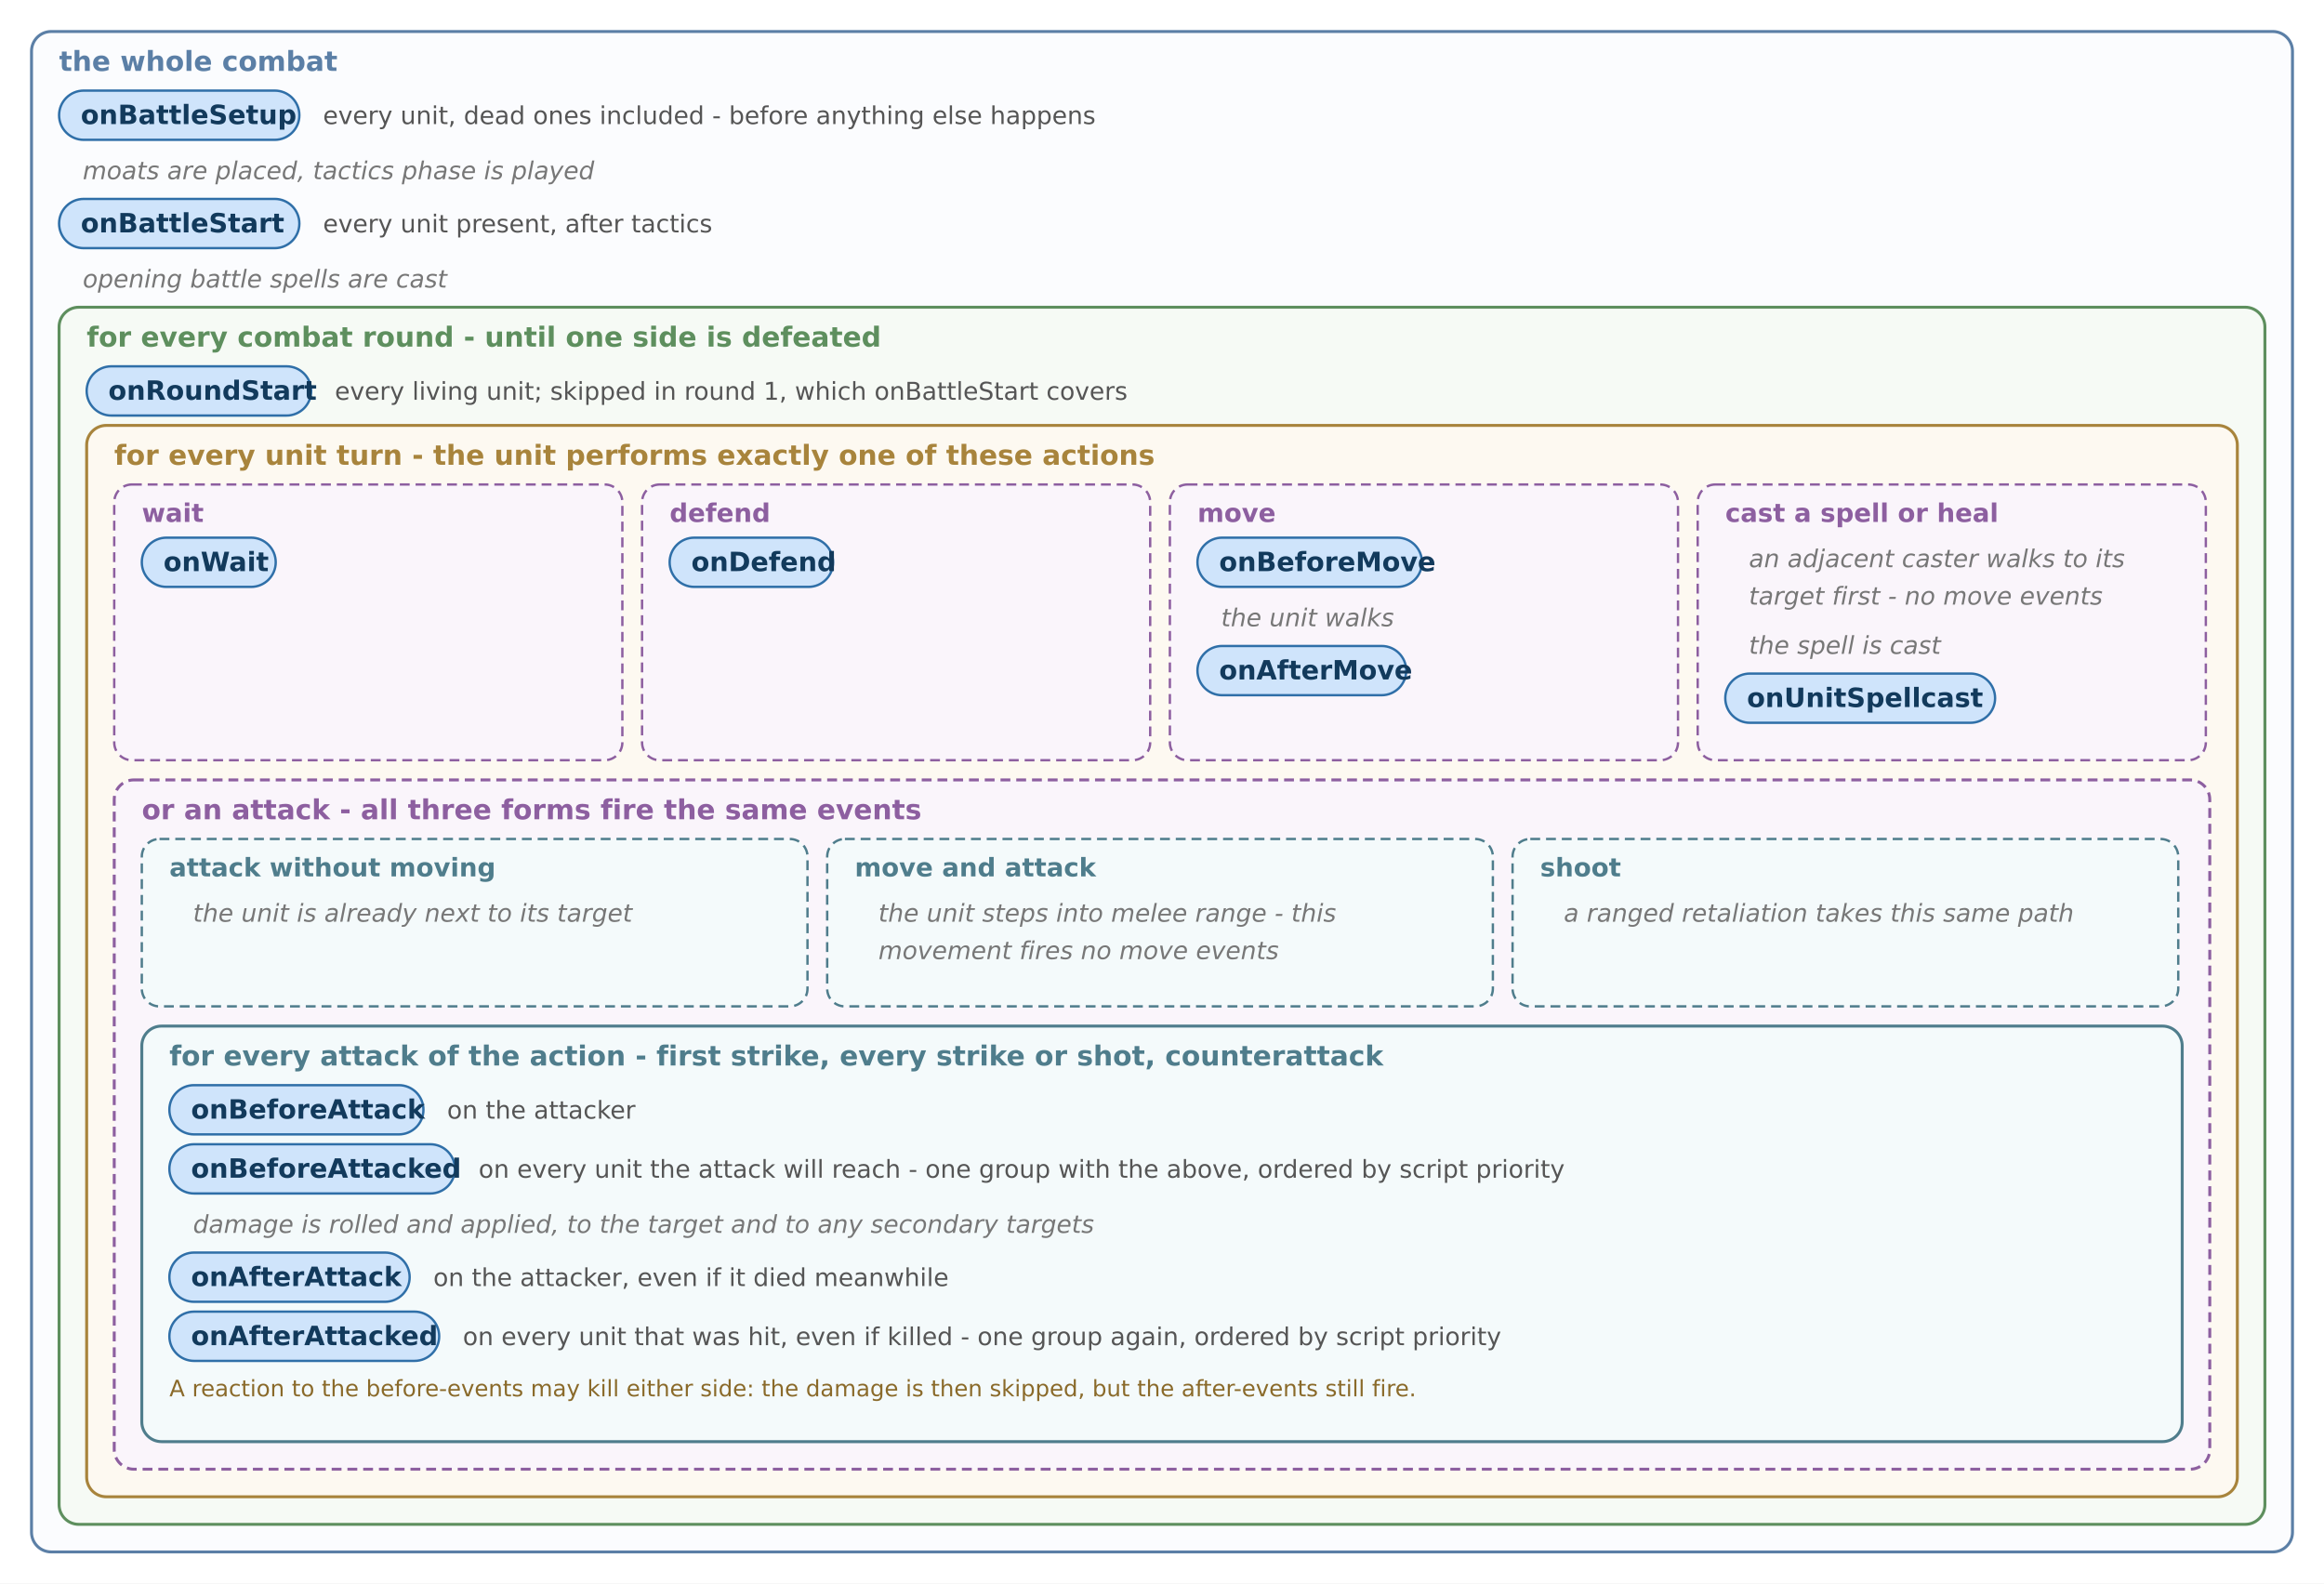
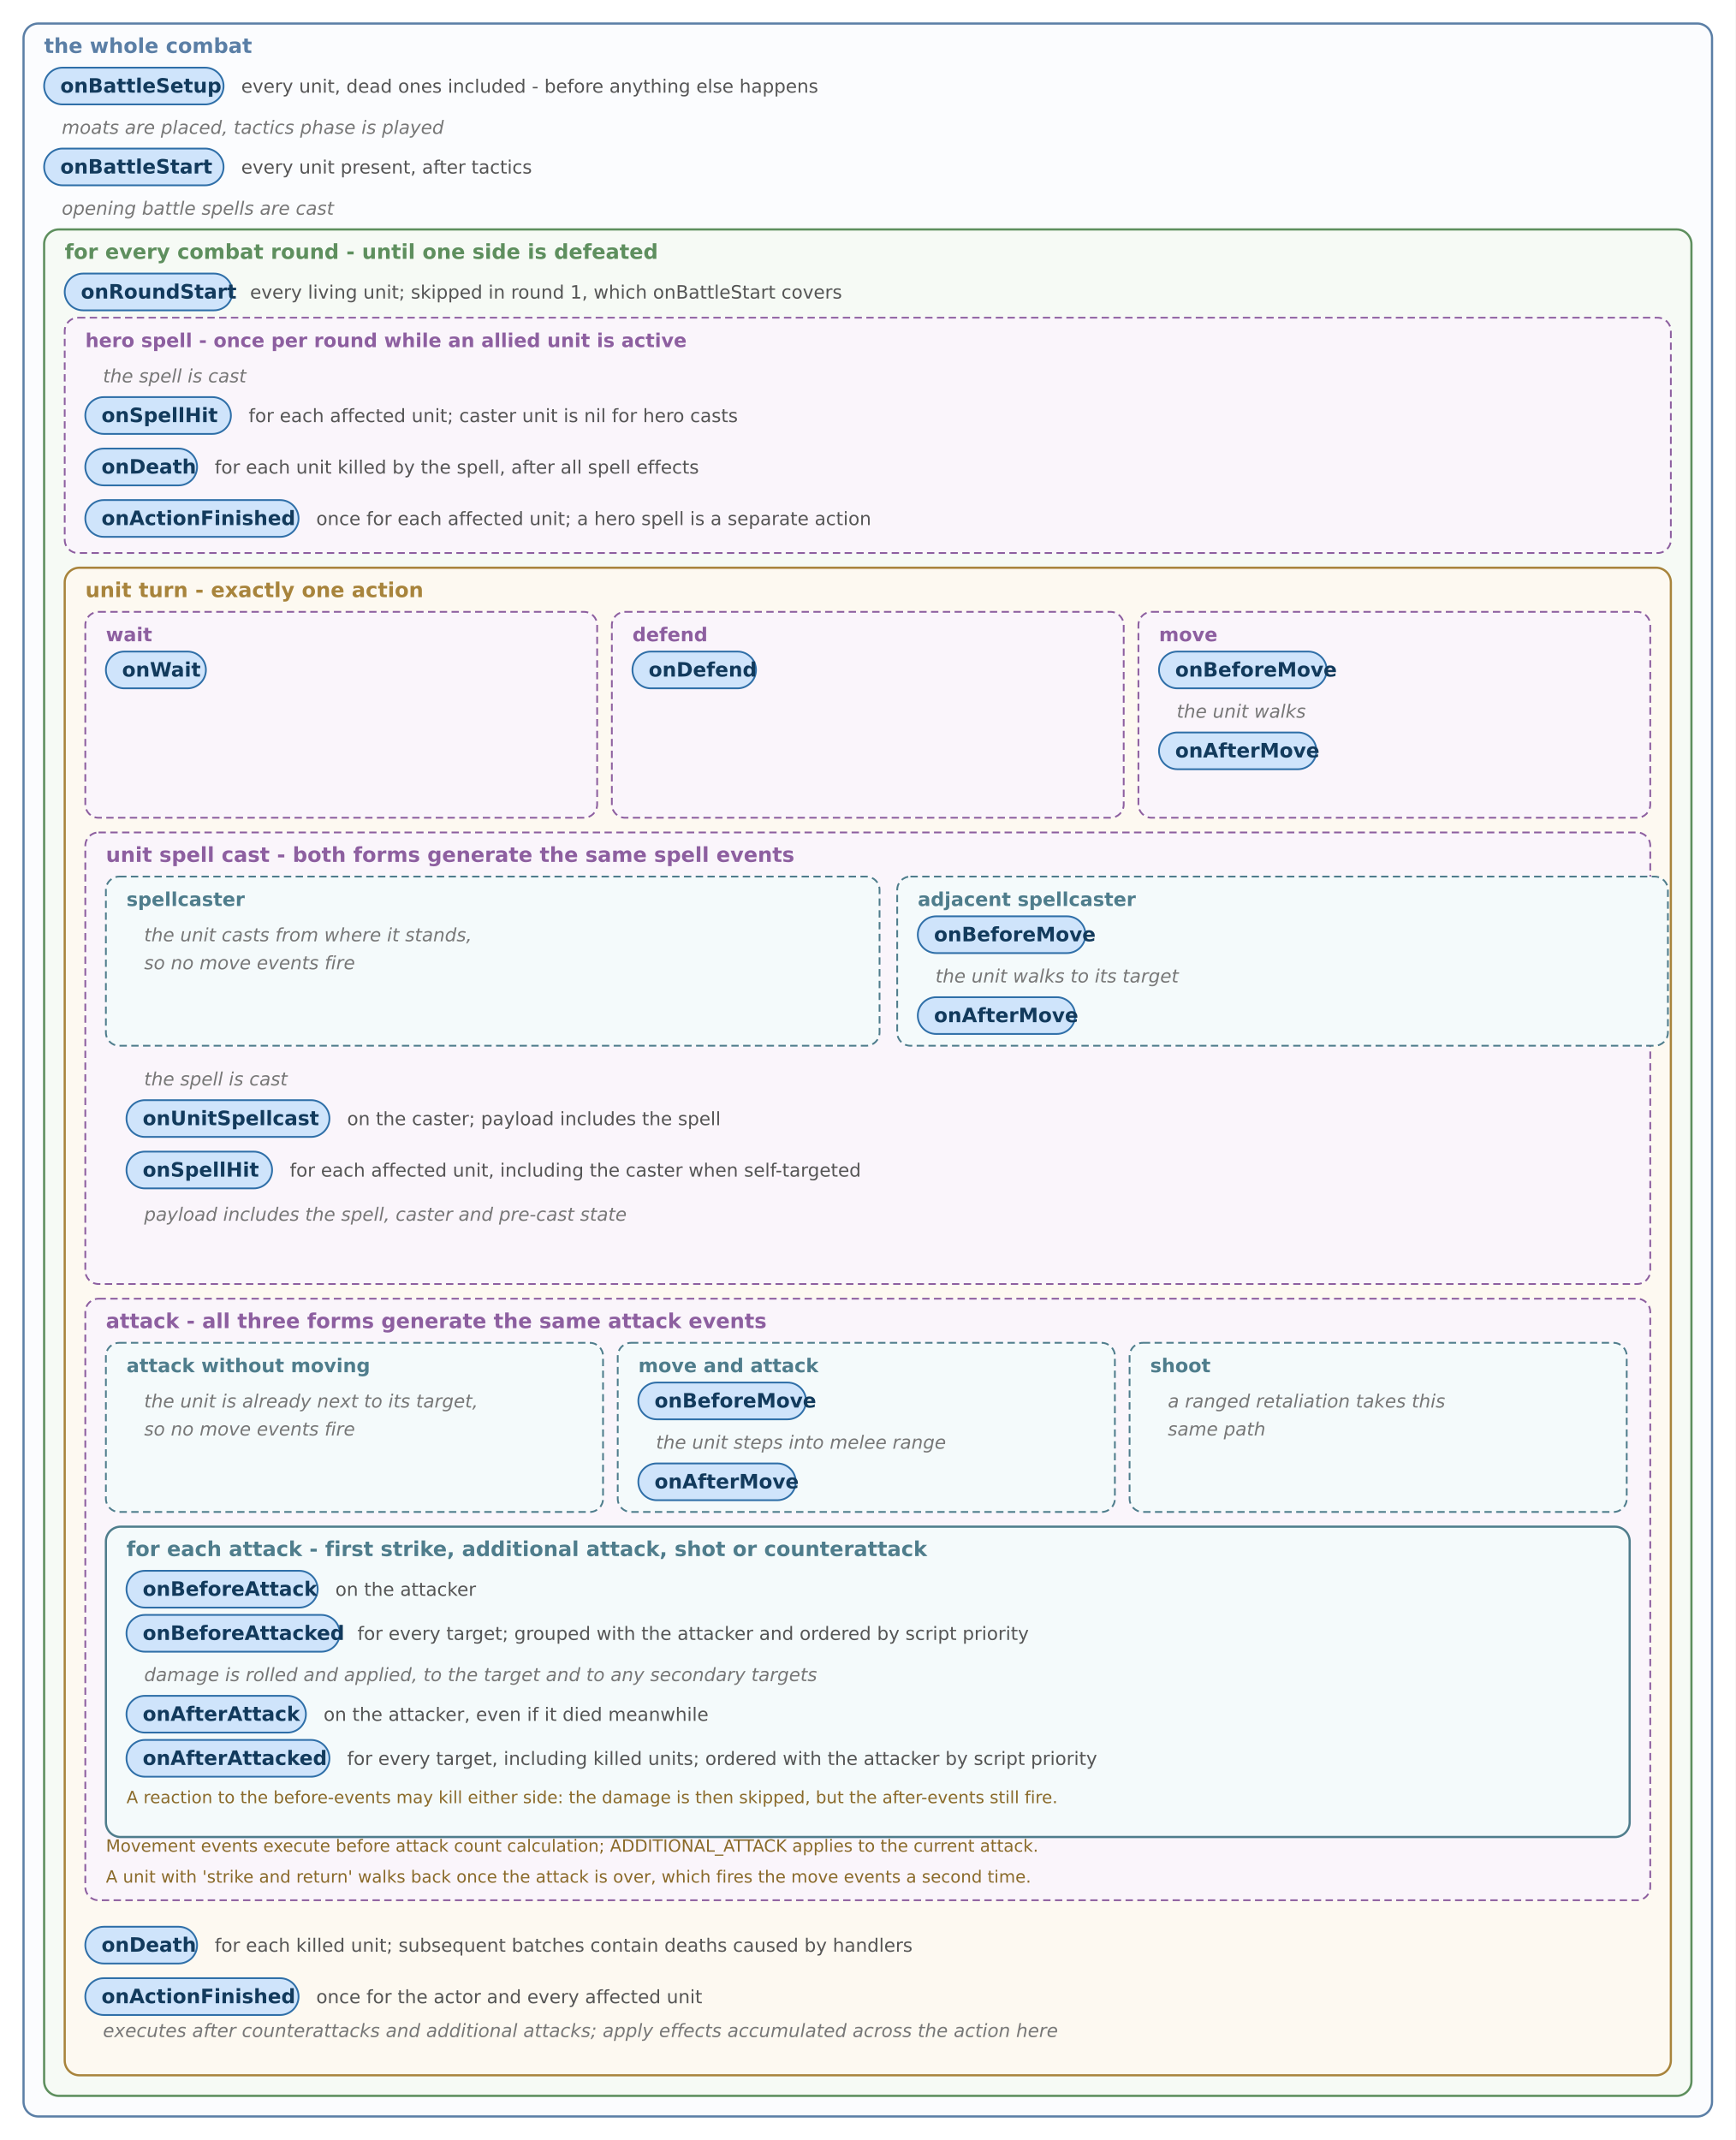
- <svg xmlns="http://www.w3.org/2000/svg" width="1180" height="804" viewBox="0 0 1180 804" font-family="Segoe UI, DejaVu Sans, Helvetica, Arial, sans-serif">
-   <rect width="1180" height="804" fill="#ffffff" />
-   <rect x="16" y="16" width="1148" height="772" rx="10" fill="#fbfcfe" stroke="#5b7fa6" stroke-width="1.5" />
+ <svg xmlns="http://www.w3.org/2000/svg" width="1180" height="1455" viewBox="0 0 1180 1455" font-family="Segoe UI, DejaVu Sans, Helvetica, Arial, sans-serif">
+   <rect width="1180" height="1455" fill="#ffffff" />
+   <rect x="16" y="16" width="1148" height="1423" rx="10" fill="#fbfcfe" stroke="#5b7fa6" stroke-width="1.5" />
  <text x="30" y="36" font-size="14" fill="#5b7fa6" font-weight="600">the whole combat</text>
  <rect x="30" y="46" width="122" height="25" rx="12.5" fill="#cfe4fb" stroke="#2f6fa8" stroke-width="1.2" />
  <text x="41" y="63" font-size="13.5" fill="#123a5c" font-weight="600">onBattleSetup</text>
  <text x="164" y="63" font-size="12.5" fill="#555555">every unit, dead ones included - before anything else happens</text>
  <text x="42" y="91" font-size="12.5" fill="#777777" font-style="italic">moats are placed, tactics phase is played</text>
  <rect x="30" y="101" width="122" height="25" rx="12.5" fill="#cfe4fb" stroke="#2f6fa8" stroke-width="1.2" />
  <text x="41" y="118" font-size="13.5" fill="#123a5c" font-weight="600">onBattleStart</text>
  <text x="164" y="118" font-size="12.5" fill="#555555">every unit present, after tactics</text>
  <text x="42" y="146" font-size="12.5" fill="#777777" font-style="italic">opening battle spells are cast</text>
-   <rect x="30" y="156" width="1120" height="618" rx="10" fill="#f6faf5" stroke="#5e8f5e" stroke-width="1.5" />
+   <rect x="30" y="156" width="1120" height="1269" rx="10" fill="#f6faf5" stroke="#5e8f5e" stroke-width="1.5" />
  <text x="44" y="176" font-size="14" fill="#5e8f5e" font-weight="600">for every combat round - until one side is defeated</text>
  <rect x="44" y="186" width="114" height="25" rx="12.5" fill="#cfe4fb" stroke="#2f6fa8" stroke-width="1.2" />
  <text x="55" y="203" font-size="13.5" fill="#123a5c" font-weight="600">onRoundStart</text>
  <text x="170" y="203" font-size="12.5" fill="#555555">every living unit; skipped in round 1, which onBattleStart covers</text>
-   <rect x="44" y="216" width="1092" height="544" rx="10" fill="#fdf9f1" stroke="#a8843c" stroke-width="1.5" />
-   <text x="58" y="236" font-size="14" fill="#a8843c" font-weight="600">for every unit turn - the unit performs exactly one of these actions</text>
-   <rect x="58" y="246" width="258" height="140" rx="9" fill="#faf5fb" stroke="#8d5fa0" stroke-width="1.2" stroke-dasharray="5 3" />
-   <text x="72" y="265" font-size="13" fill="#8d5fa0" font-weight="600">wait</text>
-   <rect x="72" y="273" width="68" height="25" rx="12.5" fill="#cfe4fb" stroke="#2f6fa8" stroke-width="1.2" />
-   <text x="83" y="290" font-size="13.5" fill="#123a5c" font-weight="600">onWait</text>
-   <rect x="326" y="246" width="258" height="140" rx="9" fill="#faf5fb" stroke="#8d5fa0" stroke-width="1.2" stroke-dasharray="5 3" />
-   <text x="340" y="265" font-size="13" fill="#8d5fa0" font-weight="600">defend</text>
-   <rect x="340" y="273" width="83" height="25" rx="12.5" fill="#cfe4fb" stroke="#2f6fa8" stroke-width="1.2" />
-   <text x="351" y="290" font-size="13.5" fill="#123a5c" font-weight="600">onDefend</text>
-   <rect x="594" y="246" width="258" height="140" rx="9" fill="#faf5fb" stroke="#8d5fa0" stroke-width="1.2" stroke-dasharray="5 3" />
-   <text x="608" y="265" font-size="13" fill="#8d5fa0" font-weight="600">move</text>
-   <rect x="608" y="273" width="114" height="25" rx="12.5" fill="#cfe4fb" stroke="#2f6fa8" stroke-width="1.2" />
-   <text x="619" y="290" font-size="13.5" fill="#123a5c" font-weight="600">onBeforeMove</text>
-   <text x="620" y="318" font-size="12.5" fill="#777777" font-style="italic">the unit walks</text>
-   <rect x="608" y="328" width="106" height="25" rx="12.5" fill="#cfe4fb" stroke="#2f6fa8" stroke-width="1.2" />
-   <text x="619" y="345" font-size="13.5" fill="#123a5c" font-weight="600">onAfterMove</text>
-   <rect x="862" y="246" width="258" height="140" rx="9" fill="#faf5fb" stroke="#8d5fa0" stroke-width="1.2" stroke-dasharray="5 3" />
-   <text x="876" y="265" font-size="13" fill="#8d5fa0" font-weight="600">cast a spell or heal</text>
-   <text x="888" y="288" font-size="12.5" fill="#777777" font-style="italic">an adjacent caster walks to its</text>
-   <text x="888" y="307" font-size="12.5" fill="#777777" font-style="italic">target first - no move events</text>
-   <text x="888" y="332" font-size="12.5" fill="#777777" font-style="italic">the spell is cast</text>
-   <rect x="876" y="342" width="137" height="25" rx="12.5" fill="#cfe4fb" stroke="#2f6fa8" stroke-width="1.2" />
-   <text x="887" y="359" font-size="13.5" fill="#123a5c" font-weight="600">onUnitSpellcast</text>
-   <rect x="58" y="396" width="1064" height="350" rx="10" fill="#faf5fb" stroke="#8d5fa0" stroke-width="1.5" stroke-dasharray="5 3" />
-   <text x="72" y="416" font-size="14" fill="#8d5fa0" font-weight="600">or an attack - all three forms fire the same events</text>
-   <rect x="72" y="426" width="338" height="85" rx="9" fill="#f4fafb" stroke="#4f7d8c" stroke-width="1.2" stroke-dasharray="5 3" />
-   <text x="86" y="445" font-size="13" fill="#4f7d8c" font-weight="600">attack without moving</text>
-   <text x="98" y="468" font-size="12.5" fill="#777777" font-style="italic">the unit is already next to its target</text>
-   <rect x="420" y="426" width="338" height="85" rx="9" fill="#f4fafb" stroke="#4f7d8c" stroke-width="1.2" stroke-dasharray="5 3" />
-   <text x="434" y="445" font-size="13" fill="#4f7d8c" font-weight="600">move and attack</text>
-   <text x="446" y="468" font-size="12.5" fill="#777777" font-style="italic">the unit steps into melee range - this</text>
-   <text x="446" y="487" font-size="12.5" fill="#777777" font-style="italic">movement fires no move events</text>
-   <rect x="768" y="426" width="338" height="85" rx="9" fill="#f4fafb" stroke="#4f7d8c" stroke-width="1.2" stroke-dasharray="5 3" />
-   <text x="782" y="445" font-size="13" fill="#4f7d8c" font-weight="600">shoot</text>
-   <text x="794" y="468" font-size="12.5" fill="#777777" font-style="italic">a ranged retaliation takes this same path</text>
-   <rect x="72" y="521" width="1036" height="211" rx="10" fill="#f4fafb" stroke="#4f7d8c" stroke-width="1.5" />
-   <text x="86" y="541" font-size="14" fill="#4f7d8c" font-weight="600">for every attack of the action - first strike, every strike or shot, counterattack</text>
-   <rect x="86" y="551" width="129" height="25" rx="12.5" fill="#cfe4fb" stroke="#2f6fa8" stroke-width="1.2" />
-   <text x="97" y="568" font-size="13.5" fill="#123a5c" font-weight="600">onBeforeAttack</text>
-   <text x="227" y="568" font-size="12.5" fill="#555555">on the attacker</text>
-   <rect x="86" y="581" width="145" height="25" rx="12.5" fill="#cfe4fb" stroke="#2f6fa8" stroke-width="1.2" />
-   <text x="97" y="598" font-size="13.5" fill="#123a5c" font-weight="600">onBeforeAttacked</text>
-   <text x="243" y="598" font-size="12.5" fill="#555555">on every unit the attack will reach - one group with the above, ordered by script priority</text>
-   <text x="98" y="626" font-size="12.5" fill="#777777" font-style="italic">damage is rolled and applied, to the target and to any secondary targets</text>
-   <rect x="86" y="636" width="122" height="25" rx="12.5" fill="#cfe4fb" stroke="#2f6fa8" stroke-width="1.2" />
-   <text x="97" y="653" font-size="13.5" fill="#123a5c" font-weight="600">onAfterAttack</text>
-   <text x="220" y="653" font-size="12.5" fill="#555555">on the attacker, even if it died meanwhile</text>
-   <rect x="86" y="666" width="137" height="25" rx="12.5" fill="#cfe4fb" stroke="#2f6fa8" stroke-width="1.2" />
-   <text x="97" y="683" font-size="13.5" fill="#123a5c" font-weight="600">onAfterAttacked</text>
-   <text x="235" y="683" font-size="12.5" fill="#555555">on every unit that was hit, even if killed - one group again, ordered by script priority</text>
-   <text x="86" y="709" font-size="11.5" fill="#8a6a2a">A reaction to the before-events may kill either side: the damage is then skipped, but the after-events still fire.</text>
+   <rect x="44" y="216" width="1092" height="160" rx="9" fill="#faf5fb" stroke="#8d5fa0" stroke-width="1.2" stroke-dasharray="5 3" />
+   <text x="58" y="236" font-size="13" fill="#8d5fa0" font-weight="600">hero spell - once per round while an allied unit is active</text>
+   <text x="70" y="260" font-size="12.5" fill="#777777" font-style="italic">the spell is cast</text>
+   <rect x="58" y="270" width="99" height="25" rx="12.5" fill="#cfe4fb" stroke="#2f6fa8" stroke-width="1.2" />
+   <text x="69" y="287" font-size="13.5" fill="#123a5c" font-weight="600">onSpellHit</text>
+   <text x="169" y="287" font-size="12.5" fill="#555555">for each affected unit; caster unit is nil for hero casts</text>
+   <rect x="58" y="305" width="76" height="25" rx="12.5" fill="#cfe4fb" stroke="#2f6fa8" stroke-width="1.2" />
+   <text x="69" y="322" font-size="13.5" fill="#123a5c" font-weight="600">onDeath</text>
+   <text x="146" y="322" font-size="12.5" fill="#555555">for each unit killed by the spell, after all spell effects</text>
+   <rect x="58" y="340" width="145" height="25" rx="12.5" fill="#cfe4fb" stroke="#2f6fa8" stroke-width="1.2" />
+   <text x="69" y="357" font-size="13.5" fill="#123a5c" font-weight="600">onActionFinished</text>
+   <text x="215" y="357" font-size="12.5" fill="#555555">once for each affected unit; a hero spell is a separate action</text>
+   <rect x="44" y="386" width="1092" height="1025" rx="10" fill="#fdf9f1" stroke="#a8843c" stroke-width="1.5" />
+   <text x="58" y="406" font-size="14" fill="#a8843c" font-weight="600">unit turn - exactly one action</text>
+   <rect x="58" y="416" width="348" height="140" rx="9" fill="#faf5fb" stroke="#8d5fa0" stroke-width="1.2" stroke-dasharray="5 3" />
+   <text x="72" y="436" font-size="13" fill="#8d5fa0" font-weight="600">wait</text>
+   <rect x="72" y="443" width="68" height="25" rx="12.5" fill="#cfe4fb" stroke="#2f6fa8" stroke-width="1.2" />
+   <text x="83" y="460" font-size="13.5" fill="#123a5c" font-weight="600">onWait</text>
+   <rect x="416" y="416" width="348" height="140" rx="9" fill="#faf5fb" stroke="#8d5fa0" stroke-width="1.2" stroke-dasharray="5 3" />
+   <text x="430" y="436" font-size="13" fill="#8d5fa0" font-weight="600">defend</text>
+   <rect x="430" y="443" width="84" height="25" rx="12.5" fill="#cfe4fb" stroke="#2f6fa8" stroke-width="1.2" />
+   <text x="441" y="460" font-size="13.5" fill="#123a5c" font-weight="600">onDefend</text>
+   <rect x="774" y="416" width="348" height="140" rx="9" fill="#faf5fb" stroke="#8d5fa0" stroke-width="1.2" stroke-dasharray="5 3" />
+   <text x="788" y="436" font-size="13" fill="#8d5fa0" font-weight="600">move</text>
+   <rect x="788" y="443" width="114" height="25" rx="12.5" fill="#cfe4fb" stroke="#2f6fa8" stroke-width="1.2" />
+   <text x="799" y="460" font-size="13.5" fill="#123a5c" font-weight="600">onBeforeMove</text>
+   <text x="800" y="488" font-size="12.5" fill="#777777" font-style="italic">the unit walks</text>
+   <rect x="788" y="498" width="107" height="25" rx="12.5" fill="#cfe4fb" stroke="#2f6fa8" stroke-width="1.2" />
+   <text x="799" y="515" font-size="13.5" fill="#123a5c" font-weight="600">onAfterMove</text>
+   <rect x="58" y="566" width="1064" height="307" rx="9" fill="#faf5fb" stroke="#8d5fa0" stroke-width="1.2" stroke-dasharray="5 3" />
+   <text x="72" y="586" font-size="14" fill="#8d5fa0" font-weight="600">unit spell cast - both forms generate the same spell events</text>
+   <rect x="72" y="596" width="526" height="115" rx="9" fill="#f4fafb" stroke="#4f7d8c" stroke-width="1.2" stroke-dasharray="5 3" />
+   <text x="86" y="616" font-size="13" fill="#4f7d8c" font-weight="600">spellcaster</text>
+   <text x="98" y="640" font-size="12.5" fill="#777777" font-style="italic">the unit casts from where it stands,</text>
+   <text x="98" y="659" font-size="12.5" fill="#777777" font-style="italic">so no move events fire</text>
+   <rect x="610" y="596" width="524" height="115" rx="9" fill="#f4fafb" stroke="#4f7d8c" stroke-width="1.2" stroke-dasharray="5 3" />
+   <text x="624" y="616" font-size="13" fill="#4f7d8c" font-weight="600">adjacent spellcaster</text>
+   <rect x="624" y="623" width="114" height="25" rx="12.5" fill="#cfe4fb" stroke="#2f6fa8" stroke-width="1.2" />
+   <text x="635" y="640" font-size="13.5" fill="#123a5c" font-weight="600">onBeforeMove</text>
+   <text x="636" y="668" font-size="12.5" fill="#777777" font-style="italic">the unit walks to its target</text>
+   <rect x="624" y="678" width="107" height="25" rx="12.5" fill="#cfe4fb" stroke="#2f6fa8" stroke-width="1.2" />
+   <text x="635" y="695" font-size="13.5" fill="#123a5c" font-weight="600">onAfterMove</text>
+   <text x="98" y="738" font-size="12.5" fill="#777777" font-style="italic">the spell is cast</text>
+   <rect x="86" y="748" width="138" height="25" rx="12.5" fill="#cfe4fb" stroke="#2f6fa8" stroke-width="1.2" />
+   <text x="97" y="765" font-size="13.5" fill="#123a5c" font-weight="600">onUnitSpellcast</text>
+   <text x="236" y="765" font-size="12.5" fill="#555555">on the caster; payload includes the spell</text>
+   <rect x="86" y="783" width="99" height="25" rx="12.5" fill="#cfe4fb" stroke="#2f6fa8" stroke-width="1.2" />
+   <text x="97" y="800" font-size="13.5" fill="#123a5c" font-weight="600">onSpellHit</text>
+   <text x="197" y="800" font-size="12.5" fill="#555555">for each affected unit, including the caster when self-targeted</text>
+   <text x="98" y="830" font-size="12.5" fill="#777777" font-style="italic">payload includes the spell, caster and pre-cast state</text>
+   <rect x="58" y="883" width="1064" height="409" rx="9" fill="#faf5fb" stroke="#8d5fa0" stroke-width="1.2" stroke-dasharray="5 3" />
+   <text x="72" y="903" font-size="14" fill="#8d5fa0" font-weight="600">attack - all three forms generate the same attack events</text>
+   <rect x="72" y="913" width="338" height="115" rx="9" fill="#f4fafb" stroke="#4f7d8c" stroke-width="1.2" stroke-dasharray="5 3" />
+   <text x="86" y="933" font-size="13" fill="#4f7d8c" font-weight="600">attack without moving</text>
+   <text x="98" y="957" font-size="12.5" fill="#777777" font-style="italic">the unit is already next to its target,</text>
+   <text x="98" y="976" font-size="12.5" fill="#777777" font-style="italic">so no move events fire</text>
+   <rect x="420" y="913" width="338" height="115" rx="9" fill="#f4fafb" stroke="#4f7d8c" stroke-width="1.2" stroke-dasharray="5 3" />
+   <text x="434" y="933" font-size="13" fill="#4f7d8c" font-weight="600">move and attack</text>
+   <rect x="434" y="940" width="114" height="25" rx="12.5" fill="#cfe4fb" stroke="#2f6fa8" stroke-width="1.2" />
+   <text x="445" y="957" font-size="13.5" fill="#123a5c" font-weight="600">onBeforeMove</text>
+   <text x="446" y="985" font-size="12.5" fill="#777777" font-style="italic">the unit steps into melee range</text>
+   <rect x="434" y="995" width="107" height="25" rx="12.5" fill="#cfe4fb" stroke="#2f6fa8" stroke-width="1.2" />
+   <text x="445" y="1012" font-size="13.5" fill="#123a5c" font-weight="600">onAfterMove</text>
+   <rect x="768" y="913" width="338" height="115" rx="9" fill="#f4fafb" stroke="#4f7d8c" stroke-width="1.2" stroke-dasharray="5 3" />
+   <text x="782" y="933" font-size="13" fill="#4f7d8c" font-weight="600">shoot</text>
+   <text x="794" y="957" font-size="12.5" fill="#777777" font-style="italic">a ranged retaliation takes this</text>
+   <text x="794" y="976" font-size="12.5" fill="#777777" font-style="italic">same path</text>
+   <rect x="72" y="1038" width="1036" height="211" rx="10" fill="#f4fafb" stroke="#4f7d8c" stroke-width="1.5" />
+   <text x="86" y="1058" font-size="14" fill="#4f7d8c" font-weight="600">for each attack - first strike, additional attack, shot or counterattack</text>
+   <rect x="86" y="1068" width="130" height="25" rx="12.5" fill="#cfe4fb" stroke="#2f6fa8" stroke-width="1.2" />
+   <text x="97" y="1085" font-size="13.5" fill="#123a5c" font-weight="600">onBeforeAttack</text>
+   <text x="228" y="1085" font-size="12.5" fill="#555555">on the attacker</text>
+   <rect x="86" y="1098" width="145" height="25" rx="12.5" fill="#cfe4fb" stroke="#2f6fa8" stroke-width="1.2" />
+   <text x="97" y="1115" font-size="13.5" fill="#123a5c" font-weight="600">onBeforeAttacked</text>
+   <text x="243" y="1115" font-size="12.5" fill="#555555">for every target; grouped with the attacker and ordered by script priority</text>
+   <text x="98" y="1143" font-size="12.5" fill="#777777" font-style="italic">damage is rolled and applied, to the target and to any secondary targets</text>
+   <rect x="86" y="1153" width="122" height="25" rx="12.5" fill="#cfe4fb" stroke="#2f6fa8" stroke-width="1.2" />
+   <text x="97" y="1170" font-size="13.5" fill="#123a5c" font-weight="600">onAfterAttack</text>
+   <text x="220" y="1170" font-size="12.5" fill="#555555">on the attacker, even if it died meanwhile</text>
+   <rect x="86" y="1183" width="138" height="25" rx="12.5" fill="#cfe4fb" stroke="#2f6fa8" stroke-width="1.2" />
+   <text x="97" y="1200" font-size="13.5" fill="#123a5c" font-weight="600">onAfterAttacked</text>
+   <text x="236" y="1200" font-size="12.5" fill="#555555">for every target, including killed units; ordered with the attacker by script priority</text>
+   <text x="86" y="1226" font-size="11.5" fill="#8a6a2a">A reaction to the before-events may kill either side: the damage is then skipped, but the after-events still fire.</text>
+   <text x="72" y="1259" font-size="11.5" fill="#8a6a2a">Movement events execute before attack count calculation; ADDITIONAL_ATTACK applies to the current attack.</text>
+   <text x="72" y="1280" font-size="11.5" fill="#8a6a2a">A unit with 'strike and return' walks back once the attack is over, which fires the move events a second time.</text>
+   <rect x="58" y="1310" width="76" height="25" rx="12.5" fill="#cfe4fb" stroke="#2f6fa8" stroke-width="1.2" />
+   <text x="69" y="1327" font-size="13.5" fill="#123a5c" font-weight="600">onDeath</text>
+   <text x="146" y="1327" font-size="12.5" fill="#555555">for each killed unit; subsequent batches contain deaths caused by handlers</text>
+   <rect x="58" y="1345" width="145" height="25" rx="12.5" fill="#cfe4fb" stroke="#2f6fa8" stroke-width="1.2" />
+   <text x="69" y="1362" font-size="13.5" fill="#123a5c" font-weight="600">onActionFinished</text>
+   <text x="215" y="1362" font-size="12.5" fill="#555555">once for the actor and every affected unit</text>
+   <text x="70" y="1385" font-size="12.5" fill="#777777" font-style="italic">executes after counterattacks and additional attacks; apply effects accumulated across the action here</text>
</svg>
